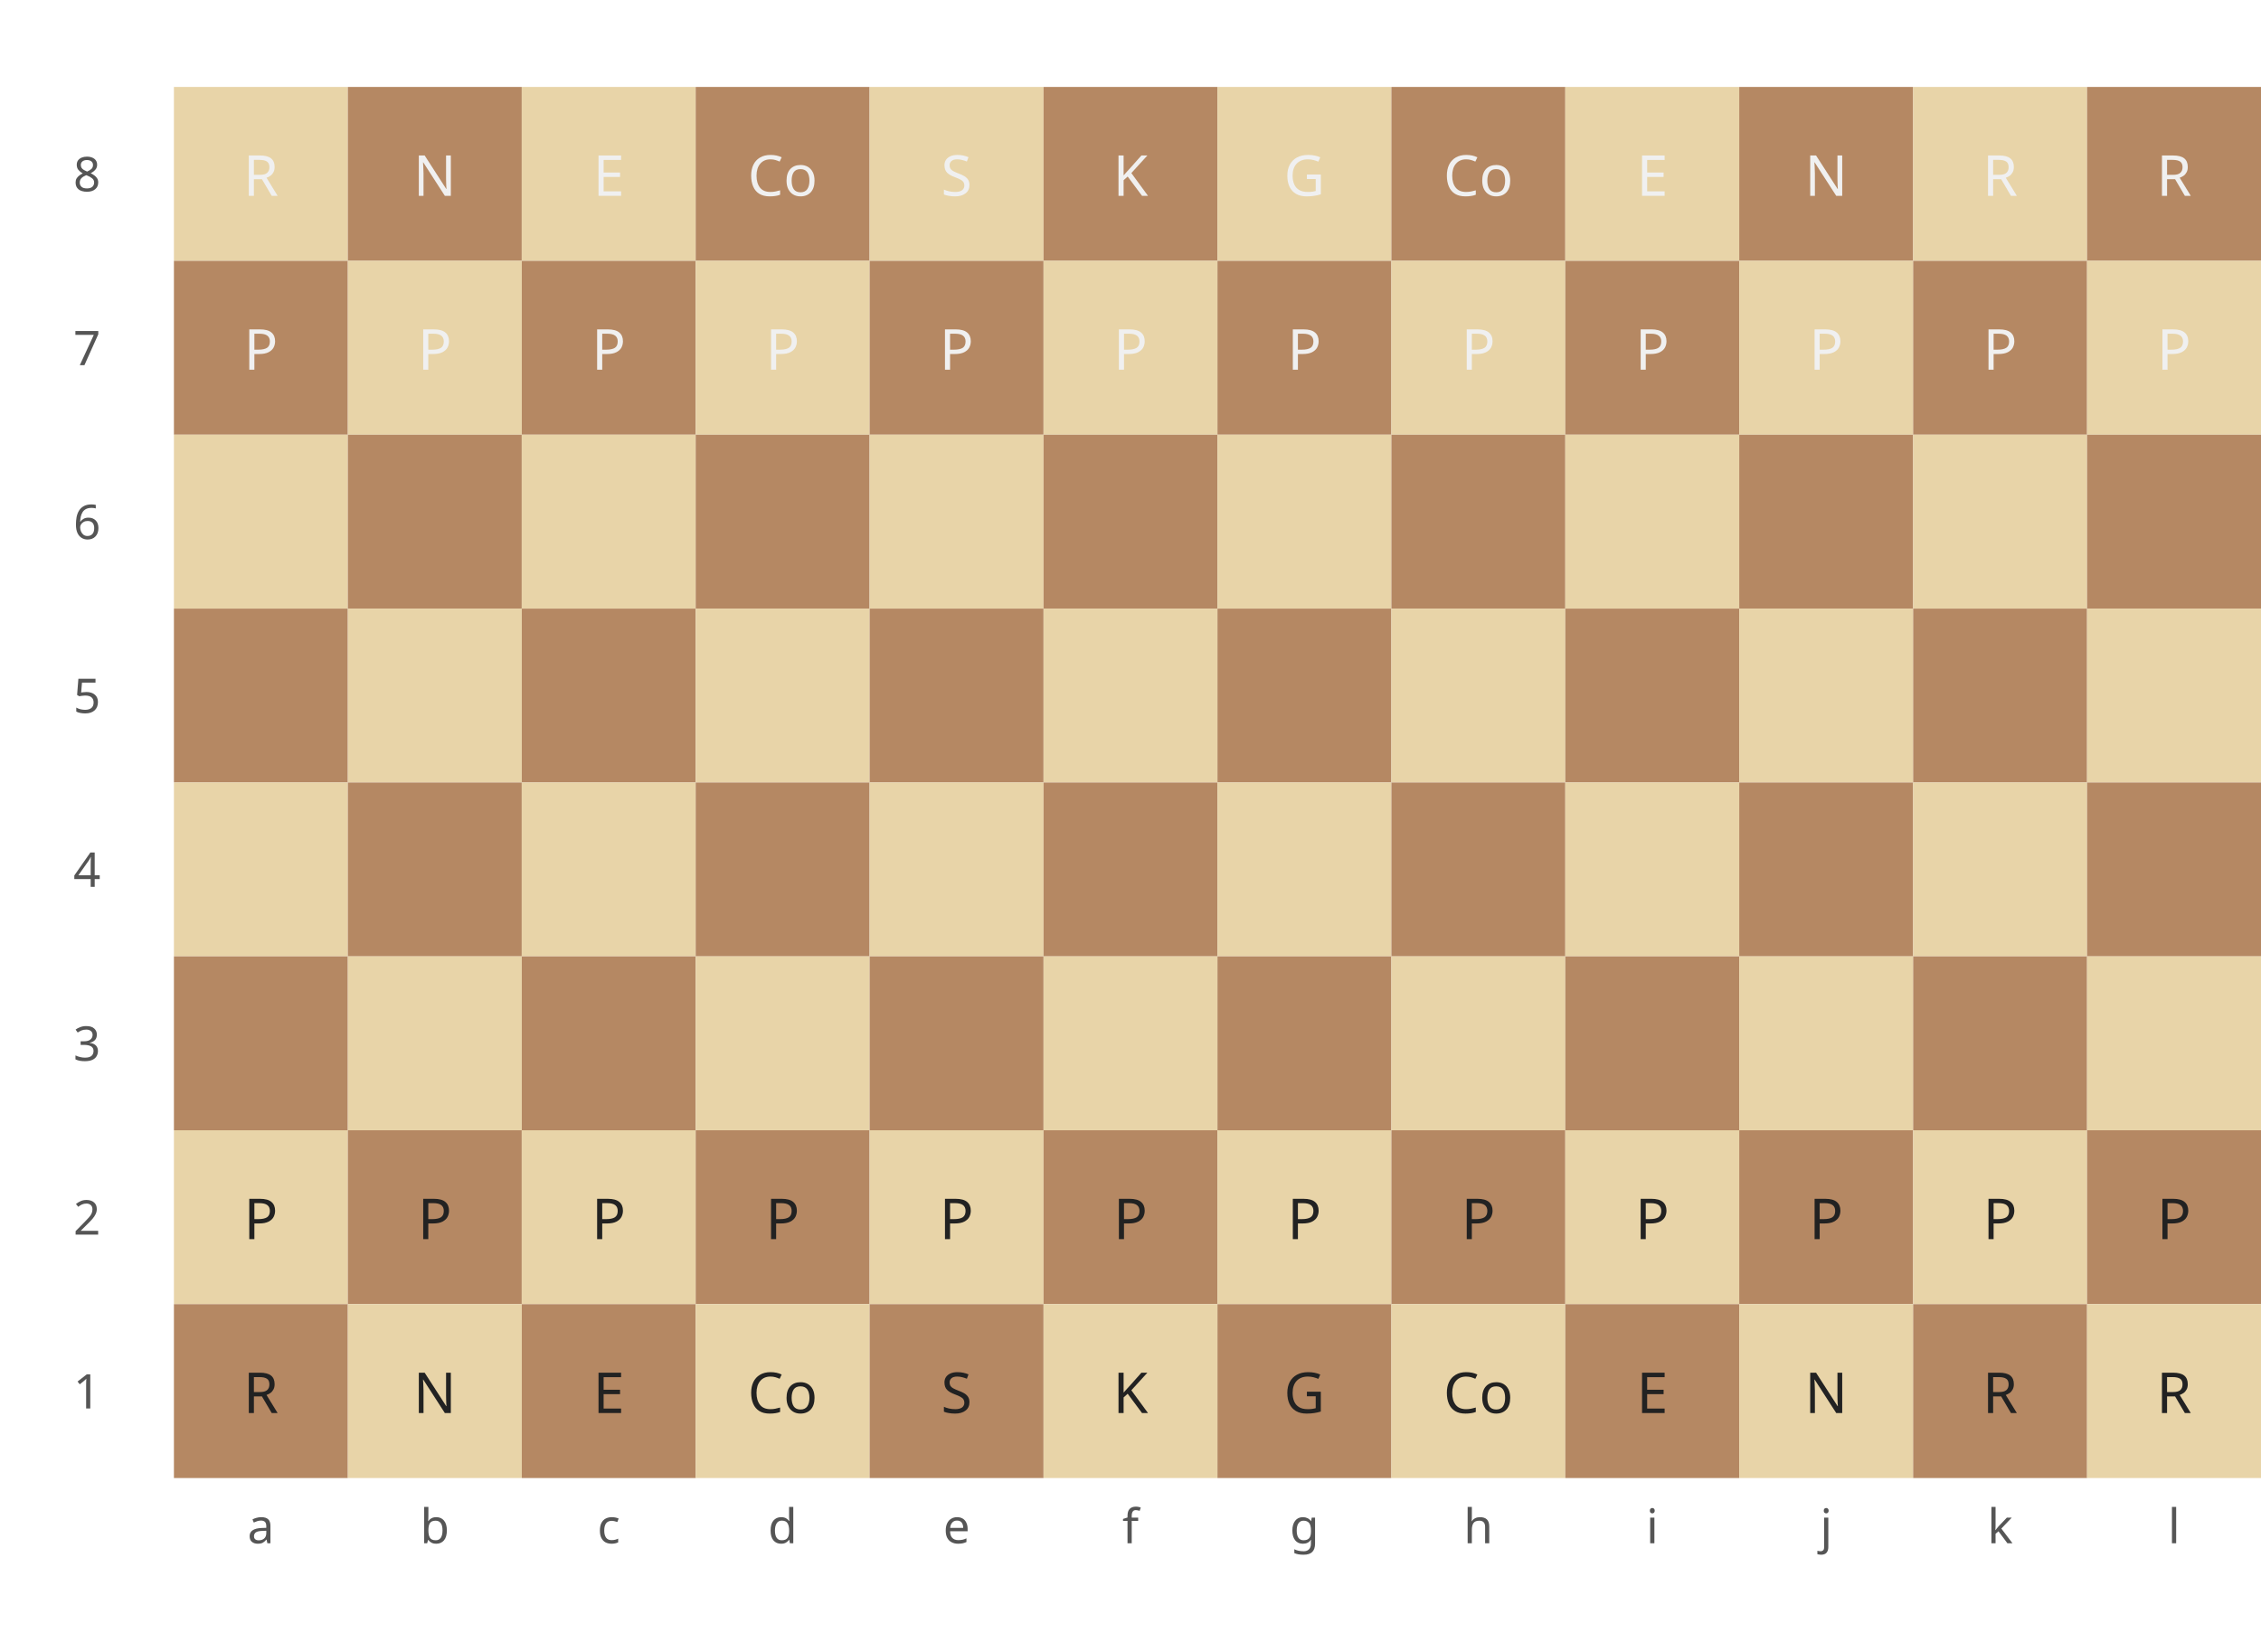
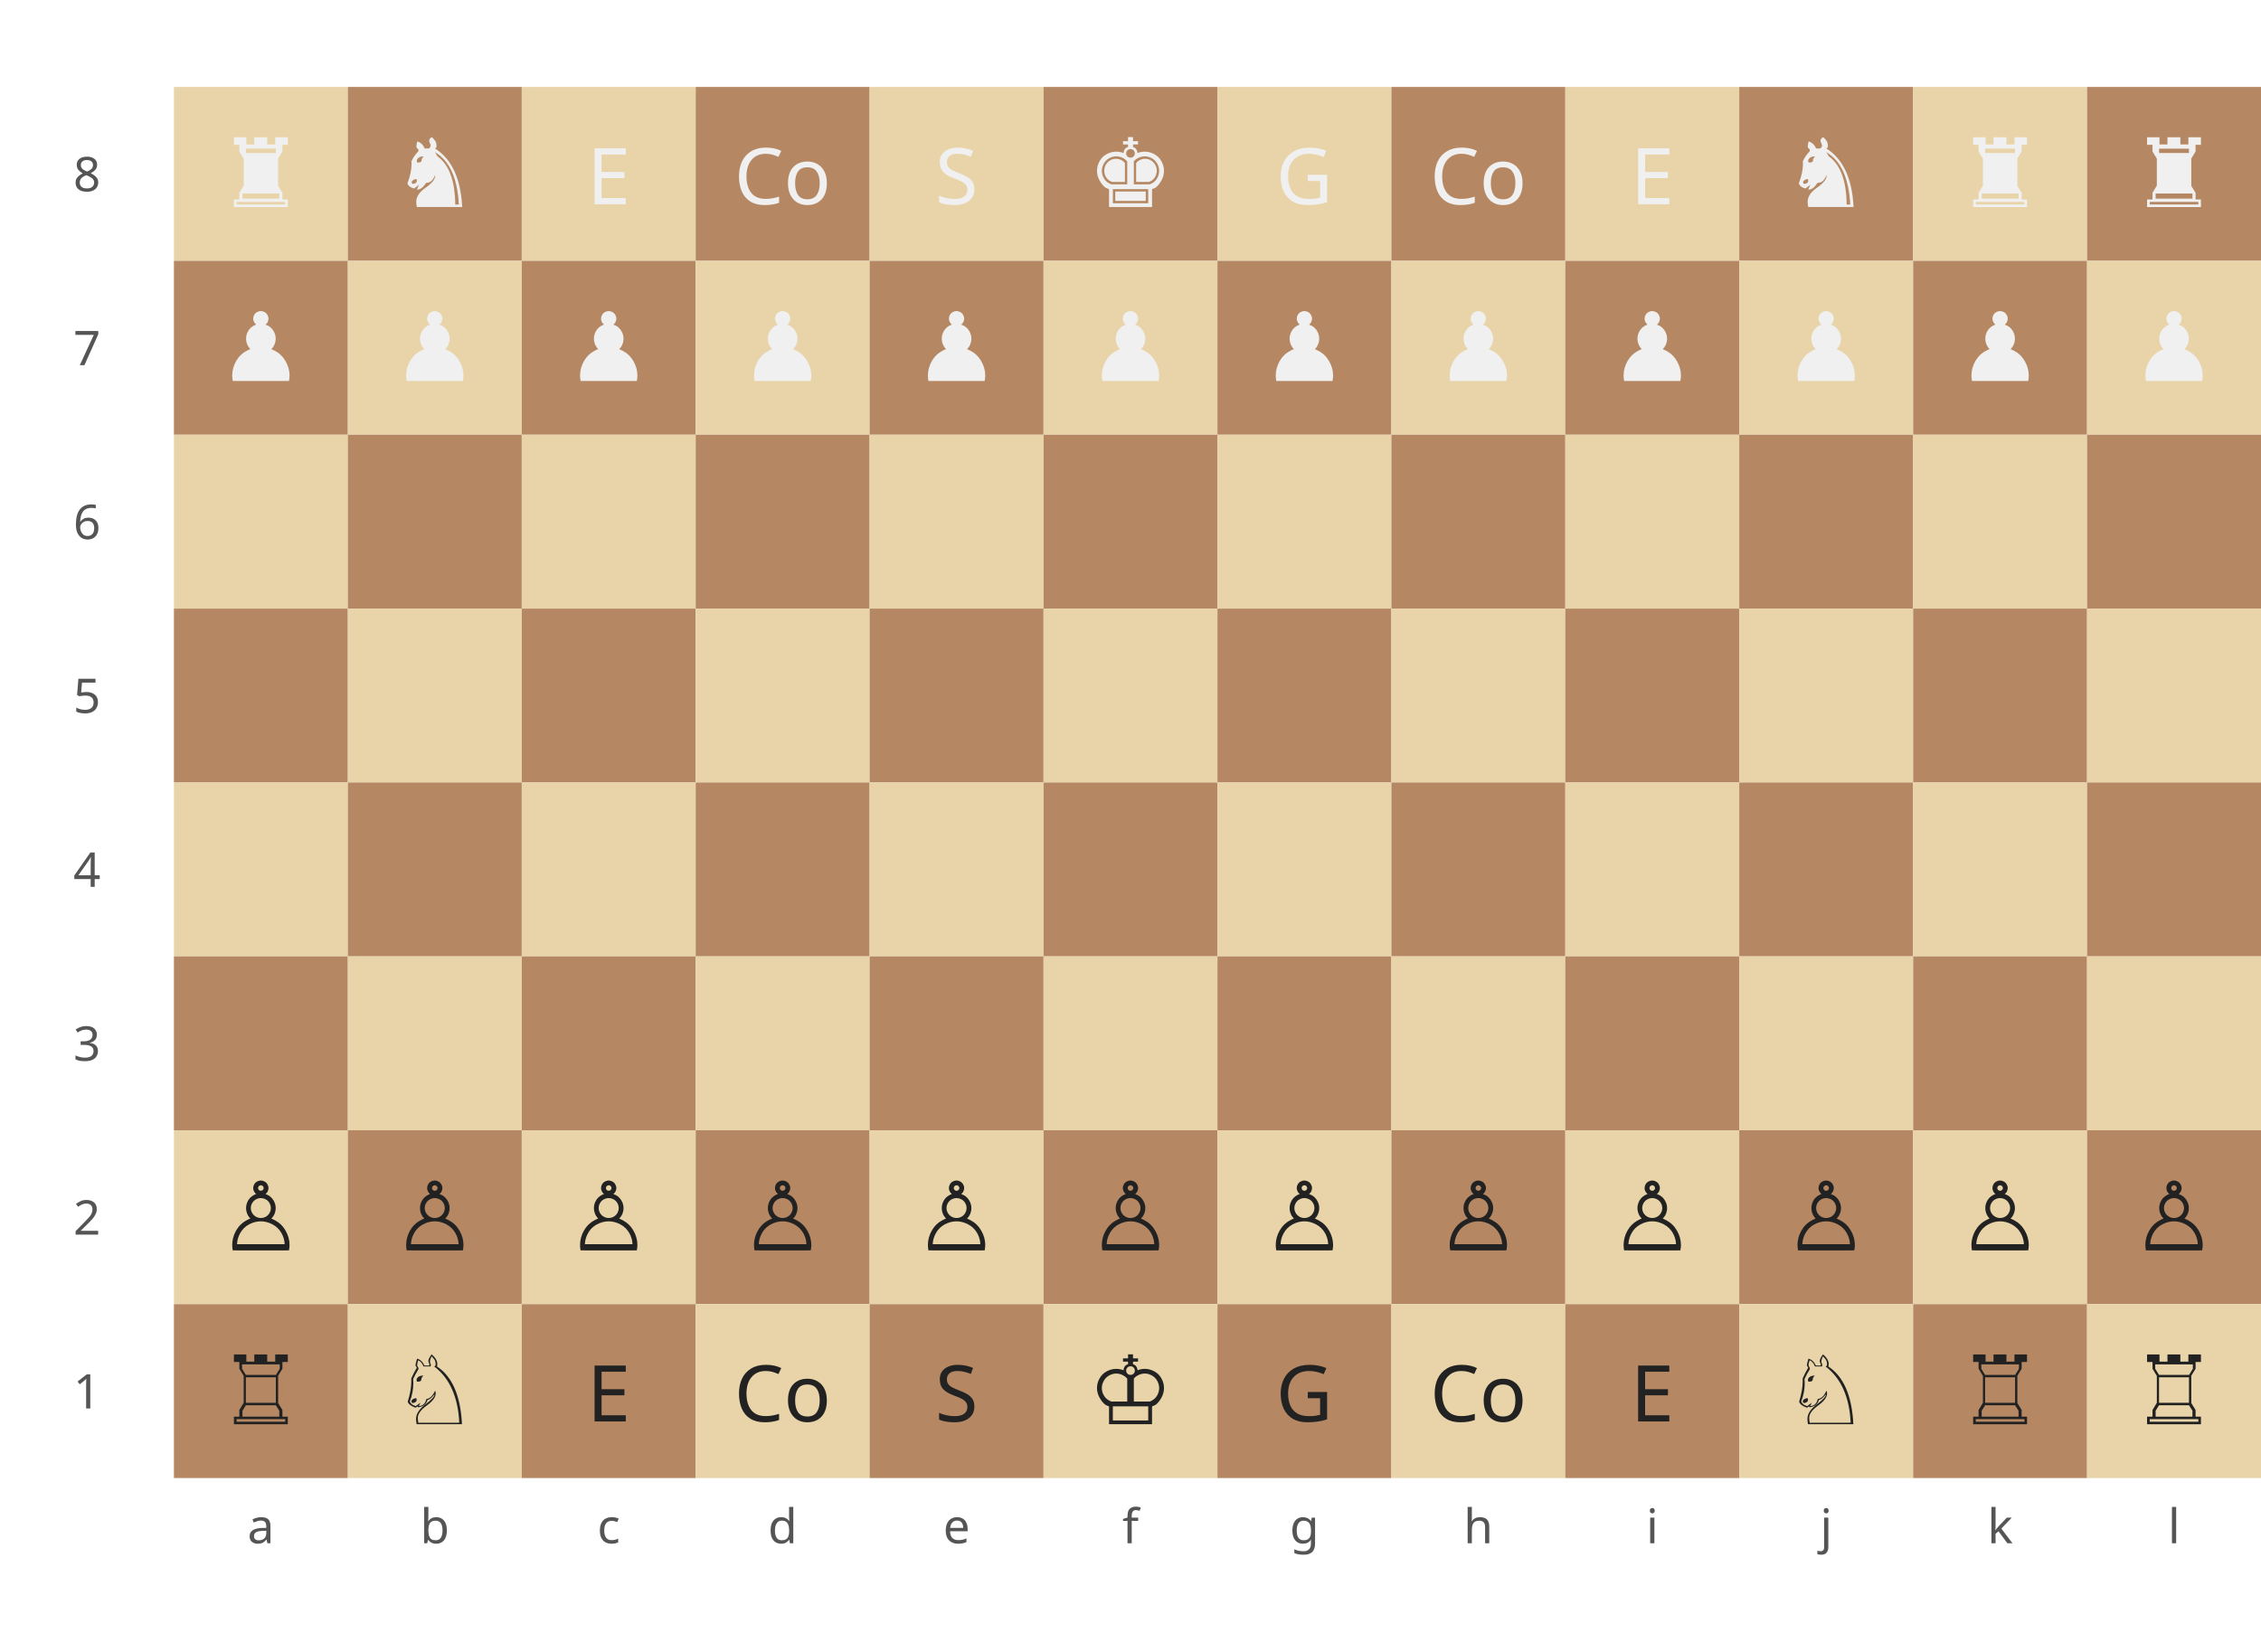
<svg xmlns="http://www.w3.org/2000/svg" viewBox="0 0 520 380" width="520" height="380">
  <g id="board">
    <rect x="40" y="20" width="40" height="40" fill="#e8d4a8" />
    <rect x="80" y="20" width="40" height="40" fill="#b58863" />
    <rect x="120" y="20" width="40" height="40" fill="#e8d4a8" />
    <rect x="160" y="20" width="40" height="40" fill="#b58863" />
    <rect x="200" y="20" width="40" height="40" fill="#e8d4a8" />
    <rect x="240" y="20" width="40" height="40" fill="#b58863" />
    <rect x="280" y="20" width="40" height="40" fill="#e8d4a8" />
    <rect x="320" y="20" width="40" height="40" fill="#b58863" />
    <rect x="360" y="20" width="40" height="40" fill="#e8d4a8" />
    <rect x="400" y="20" width="40" height="40" fill="#b58863" />
    <rect x="440" y="20" width="40" height="40" fill="#e8d4a8" />
    <rect x="480" y="20" width="40" height="40" fill="#b58863" />
    <rect x="40" y="60" width="40" height="40" fill="#b58863" />
    <rect x="80" y="60" width="40" height="40" fill="#e8d4a8" />
    <rect x="120" y="60" width="40" height="40" fill="#b58863" />
    <rect x="160" y="60" width="40" height="40" fill="#e8d4a8" />
    <rect x="200" y="60" width="40" height="40" fill="#b58863" />
    <rect x="240" y="60" width="40" height="40" fill="#e8d4a8" />
    <rect x="280" y="60" width="40" height="40" fill="#b58863" />
    <rect x="320" y="60" width="40" height="40" fill="#e8d4a8" />
    <rect x="360" y="60" width="40" height="40" fill="#b58863" />
    <rect x="400" y="60" width="40" height="40" fill="#e8d4a8" />
    <rect x="440" y="60" width="40" height="40" fill="#b58863" />
    <rect x="480" y="60" width="40" height="40" fill="#e8d4a8" />
    <rect x="40" y="100" width="40" height="40" fill="#e8d4a8" />
    <rect x="80" y="100" width="40" height="40" fill="#b58863" />
    <rect x="120" y="100" width="40" height="40" fill="#e8d4a8" />
    <rect x="160" y="100" width="40" height="40" fill="#b58863" />
    <rect x="200" y="100" width="40" height="40" fill="#e8d4a8" />
    <rect x="240" y="100" width="40" height="40" fill="#b58863" />
    <rect x="280" y="100" width="40" height="40" fill="#e8d4a8" />
    <rect x="320" y="100" width="40" height="40" fill="#b58863" />
    <rect x="360" y="100" width="40" height="40" fill="#e8d4a8" />
    <rect x="400" y="100" width="40" height="40" fill="#b58863" />
    <rect x="440" y="100" width="40" height="40" fill="#e8d4a8" />
    <rect x="480" y="100" width="40" height="40" fill="#b58863" />
    <rect x="40" y="140" width="40" height="40" fill="#b58863" />
    <rect x="80" y="140" width="40" height="40" fill="#e8d4a8" />
    <rect x="120" y="140" width="40" height="40" fill="#b58863" />
    <rect x="160" y="140" width="40" height="40" fill="#e8d4a8" />
    <rect x="200" y="140" width="40" height="40" fill="#b58863" />
    <rect x="240" y="140" width="40" height="40" fill="#e8d4a8" />
    <rect x="280" y="140" width="40" height="40" fill="#b58863" />
    <rect x="320" y="140" width="40" height="40" fill="#e8d4a8" />
    <rect x="360" y="140" width="40" height="40" fill="#b58863" />
    <rect x="400" y="140" width="40" height="40" fill="#e8d4a8" />
    <rect x="440" y="140" width="40" height="40" fill="#b58863" />
    <rect x="480" y="140" width="40" height="40" fill="#e8d4a8" />
    <rect x="40" y="180" width="40" height="40" fill="#e8d4a8" />
    <rect x="80" y="180" width="40" height="40" fill="#b58863" />
    <rect x="120" y="180" width="40" height="40" fill="#e8d4a8" />
    <rect x="160" y="180" width="40" height="40" fill="#b58863" />
    <rect x="200" y="180" width="40" height="40" fill="#e8d4a8" />
    <rect x="240" y="180" width="40" height="40" fill="#b58863" />
    <rect x="280" y="180" width="40" height="40" fill="#e8d4a8" />
    <rect x="320" y="180" width="40" height="40" fill="#b58863" />
    <rect x="360" y="180" width="40" height="40" fill="#e8d4a8" />
    <rect x="400" y="180" width="40" height="40" fill="#b58863" />
    <rect x="440" y="180" width="40" height="40" fill="#e8d4a8" />
    <rect x="480" y="180" width="40" height="40" fill="#b58863" />
    <rect x="40" y="220" width="40" height="40" fill="#b58863" />
    <rect x="80" y="220" width="40" height="40" fill="#e8d4a8" />
    <rect x="120" y="220" width="40" height="40" fill="#b58863" />
    <rect x="160" y="220" width="40" height="40" fill="#e8d4a8" />
    <rect x="200" y="220" width="40" height="40" fill="#b58863" />
    <rect x="240" y="220" width="40" height="40" fill="#e8d4a8" />
    <rect x="280" y="220" width="40" height="40" fill="#b58863" />
    <rect x="320" y="220" width="40" height="40" fill="#e8d4a8" />
    <rect x="360" y="220" width="40" height="40" fill="#b58863" />
    <rect x="400" y="220" width="40" height="40" fill="#e8d4a8" />
    <rect x="440" y="220" width="40" height="40" fill="#b58863" />
    <rect x="480" y="220" width="40" height="40" fill="#e8d4a8" />
    <rect x="40" y="260" width="40" height="40" fill="#e8d4a8" />
    <rect x="80" y="260" width="40" height="40" fill="#b58863" />
    <rect x="120" y="260" width="40" height="40" fill="#e8d4a8" />
    <rect x="160" y="260" width="40" height="40" fill="#b58863" />
    <rect x="200" y="260" width="40" height="40" fill="#e8d4a8" />
    <rect x="240" y="260" width="40" height="40" fill="#b58863" />
    <rect x="280" y="260" width="40" height="40" fill="#e8d4a8" />
    <rect x="320" y="260" width="40" height="40" fill="#b58863" />
    <rect x="360" y="260" width="40" height="40" fill="#e8d4a8" />
    <rect x="400" y="260" width="40" height="40" fill="#b58863" />
    <rect x="440" y="260" width="40" height="40" fill="#e8d4a8" />
    <rect x="480" y="260" width="40" height="40" fill="#b58863" />
    <rect x="40" y="300" width="40" height="40" fill="#b58863" />
    <rect x="80" y="300" width="40" height="40" fill="#e8d4a8" />
    <rect x="120" y="300" width="40" height="40" fill="#b58863" />
    <rect x="160" y="300" width="40" height="40" fill="#e8d4a8" />
    <rect x="200" y="300" width="40" height="40" fill="#b58863" />
    <rect x="240" y="300" width="40" height="40" fill="#e8d4a8" />
    <rect x="280" y="300" width="40" height="40" fill="#b58863" />
    <rect x="320" y="300" width="40" height="40" fill="#e8d4a8" />
    <rect x="360" y="300" width="40" height="40" fill="#b58863" />
    <rect x="400" y="300" width="40" height="40" fill="#e8d4a8" />
    <rect x="440" y="300" width="40" height="40" fill="#b58863" />
    <rect x="480" y="300" width="40" height="40" fill="#e8d4a8" />
  </g>
-   <g font-family="sans-serif" font-size="13" text-anchor="middle" dominant-baseline="central">
-     <text x="60" y="40" fill="#f0f0f0">R</text>
-     <text x="100" y="40" fill="#f0f0f0">N</text>
-     <text x="140" y="40" fill="#f0f0f0">E</text>
-     <text x="180" y="40" fill="#f0f0f0">Co</text>
-     <text x="220" y="40" fill="#f0f0f0">S</text>
-     <text x="260" y="40" fill="#f0f0f0">K</text>
-     <text x="300" y="40" fill="#f0f0f0">G</text>
-     <text x="340" y="40" fill="#f0f0f0">Co</text>
-     <text x="380" y="40" fill="#f0f0f0">E</text>
-     <text x="420" y="40" fill="#f0f0f0">N</text>
-     <text x="460" y="40" fill="#f0f0f0">R</text>
-     <text x="500" y="40" fill="#f0f0f0">R</text>
-     <text x="60" y="80" fill="#f0f0f0">P</text>
-     <text x="100" y="80" fill="#f0f0f0">P</text>
-     <text x="140" y="80" fill="#f0f0f0">P</text>
-     <text x="180" y="80" fill="#f0f0f0">P</text>
-     <text x="220" y="80" fill="#f0f0f0">P</text>
-     <text x="260" y="80" fill="#f0f0f0">P</text>
-     <text x="300" y="80" fill="#f0f0f0">P</text>
-     <text x="340" y="80" fill="#f0f0f0">P</text>
-     <text x="380" y="80" fill="#f0f0f0">P</text>
-     <text x="420" y="80" fill="#f0f0f0">P</text>
-     <text x="460" y="80" fill="#f0f0f0">P</text>
-     <text x="500" y="80" fill="#f0f0f0">P</text>
-     <text x="60" y="280" fill="#222">P</text>
-     <text x="100" y="280" fill="#222">P</text>
-     <text x="140" y="280" fill="#222">P</text>
-     <text x="180" y="280" fill="#222">P</text>
-     <text x="220" y="280" fill="#222">P</text>
-     <text x="260" y="280" fill="#222">P</text>
-     <text x="300" y="280" fill="#222">P</text>
-     <text x="340" y="280" fill="#222">P</text>
-     <text x="380" y="280" fill="#222">P</text>
-     <text x="420" y="280" fill="#222">P</text>
-     <text x="460" y="280" fill="#222">P</text>
-     <text x="500" y="280" fill="#222">P</text>
-     <text x="60" y="320" fill="#222">R</text>
-     <text x="100" y="320" fill="#222">N</text>
-     <text x="140" y="320" fill="#222">E</text>
-     <text x="180" y="320" fill="#222">Co</text>
-     <text x="220" y="320" fill="#222">S</text>
-     <text x="260" y="320" fill="#222">K</text>
-     <text x="300" y="320" fill="#222">G</text>
-     <text x="340" y="320" fill="#222">Co</text>
-     <text x="380" y="320" fill="#222">E</text>
-     <text x="420" y="320" fill="#222">N</text>
-     <text x="460" y="320" fill="#222">R</text>
-     <text x="500" y="320" fill="#222">R</text>
+   <g font-family="sans-serif" text-anchor="middle" dominant-baseline="central">
+     <text x="60" y="40" fill="#f0f0f0" font-size="22">♜</text>
+     <text x="100" y="40" fill="#f0f0f0" font-size="22">♞</text>
+     <text x="140" y="40" fill="#f0f0f0" font-size="18">E</text>
+     <text x="180" y="40" fill="#f0f0f0" font-size="18">Co</text>
+     <text x="220" y="40" fill="#f0f0f0" font-size="18">S</text>
+     <text x="260" y="40" fill="#f0f0f0" font-size="22">♚</text>
+     <text x="300" y="40" fill="#f0f0f0" font-size="18">G</text>
+     <text x="340" y="40" fill="#f0f0f0" font-size="18">Co</text>
+     <text x="380" y="40" fill="#f0f0f0" font-size="18">E</text>
+     <text x="420" y="40" fill="#f0f0f0" font-size="22">♞</text>
+     <text x="460" y="40" fill="#f0f0f0" font-size="22">♜</text>
+     <text x="500" y="40" fill="#f0f0f0" font-size="22">♜</text>
+     <text x="60" y="80" fill="#f0f0f0" font-size="22">♟</text>
+     <text x="100" y="80" fill="#f0f0f0" font-size="22">♟</text>
+     <text x="140" y="80" fill="#f0f0f0" font-size="22">♟</text>
+     <text x="180" y="80" fill="#f0f0f0" font-size="22">♟</text>
+     <text x="220" y="80" fill="#f0f0f0" font-size="22">♟</text>
+     <text x="260" y="80" fill="#f0f0f0" font-size="22">♟</text>
+     <text x="300" y="80" fill="#f0f0f0" font-size="22">♟</text>
+     <text x="340" y="80" fill="#f0f0f0" font-size="22">♟</text>
+     <text x="380" y="80" fill="#f0f0f0" font-size="22">♟</text>
+     <text x="420" y="80" fill="#f0f0f0" font-size="22">♟</text>
+     <text x="460" y="80" fill="#f0f0f0" font-size="22">♟</text>
+     <text x="500" y="80" fill="#f0f0f0" font-size="22">♟</text>
+     <text x="60" y="280" fill="#222" font-size="22">♙</text>
+     <text x="100" y="280" fill="#222" font-size="22">♙</text>
+     <text x="140" y="280" fill="#222" font-size="22">♙</text>
+     <text x="180" y="280" fill="#222" font-size="22">♙</text>
+     <text x="220" y="280" fill="#222" font-size="22">♙</text>
+     <text x="260" y="280" fill="#222" font-size="22">♙</text>
+     <text x="300" y="280" fill="#222" font-size="22">♙</text>
+     <text x="340" y="280" fill="#222" font-size="22">♙</text>
+     <text x="380" y="280" fill="#222" font-size="22">♙</text>
+     <text x="420" y="280" fill="#222" font-size="22">♙</text>
+     <text x="460" y="280" fill="#222" font-size="22">♙</text>
+     <text x="500" y="280" fill="#222" font-size="22">♙</text>
+     <text x="60" y="320" fill="#222" font-size="22">♖</text>
+     <text x="100" y="320" fill="#222" font-size="22">♘</text>
+     <text x="140" y="320" fill="#222" font-size="18">E</text>
+     <text x="180" y="320" fill="#222" font-size="18">Co</text>
+     <text x="220" y="320" fill="#222" font-size="18">S</text>
+     <text x="260" y="320" fill="#222" font-size="22">♔</text>
+     <text x="300" y="320" fill="#222" font-size="18">G</text>
+     <text x="340" y="320" fill="#222" font-size="18">Co</text>
+     <text x="380" y="320" fill="#222" font-size="18">E</text>
+     <text x="420" y="320" fill="#222" font-size="22">♘</text>
+     <text x="460" y="320" fill="#222" font-size="22">♖</text>
+     <text x="500" y="320" fill="#222" font-size="22">♖</text>
  </g>
  <g font-family="sans-serif" font-size="11" text-anchor="middle" fill="#555">
    <text x="60" y="355">a</text>
    <text x="100" y="355">b</text>
    <text x="140" y="355">c</text>
    <text x="180" y="355">d</text>
    <text x="220" y="355">e</text>
    <text x="260" y="355">f</text>
    <text x="300" y="355">g</text>
    <text x="340" y="355">h</text>
    <text x="380" y="355">i</text>
    <text x="420" y="355">j</text>
    <text x="460" y="355">k</text>
    <text x="500" y="355">l</text>
  </g>
  <g font-family="sans-serif" font-size="11" text-anchor="middle" fill="#555">
    <text x="20" y="44">8</text>
    <text x="20" y="84">7</text>
    <text x="20" y="124">6</text>
    <text x="20" y="164">5</text>
    <text x="20" y="204">4</text>
    <text x="20" y="244">3</text>
    <text x="20" y="284">2</text>
    <text x="20" y="324">1</text>
  </g>
</svg>
